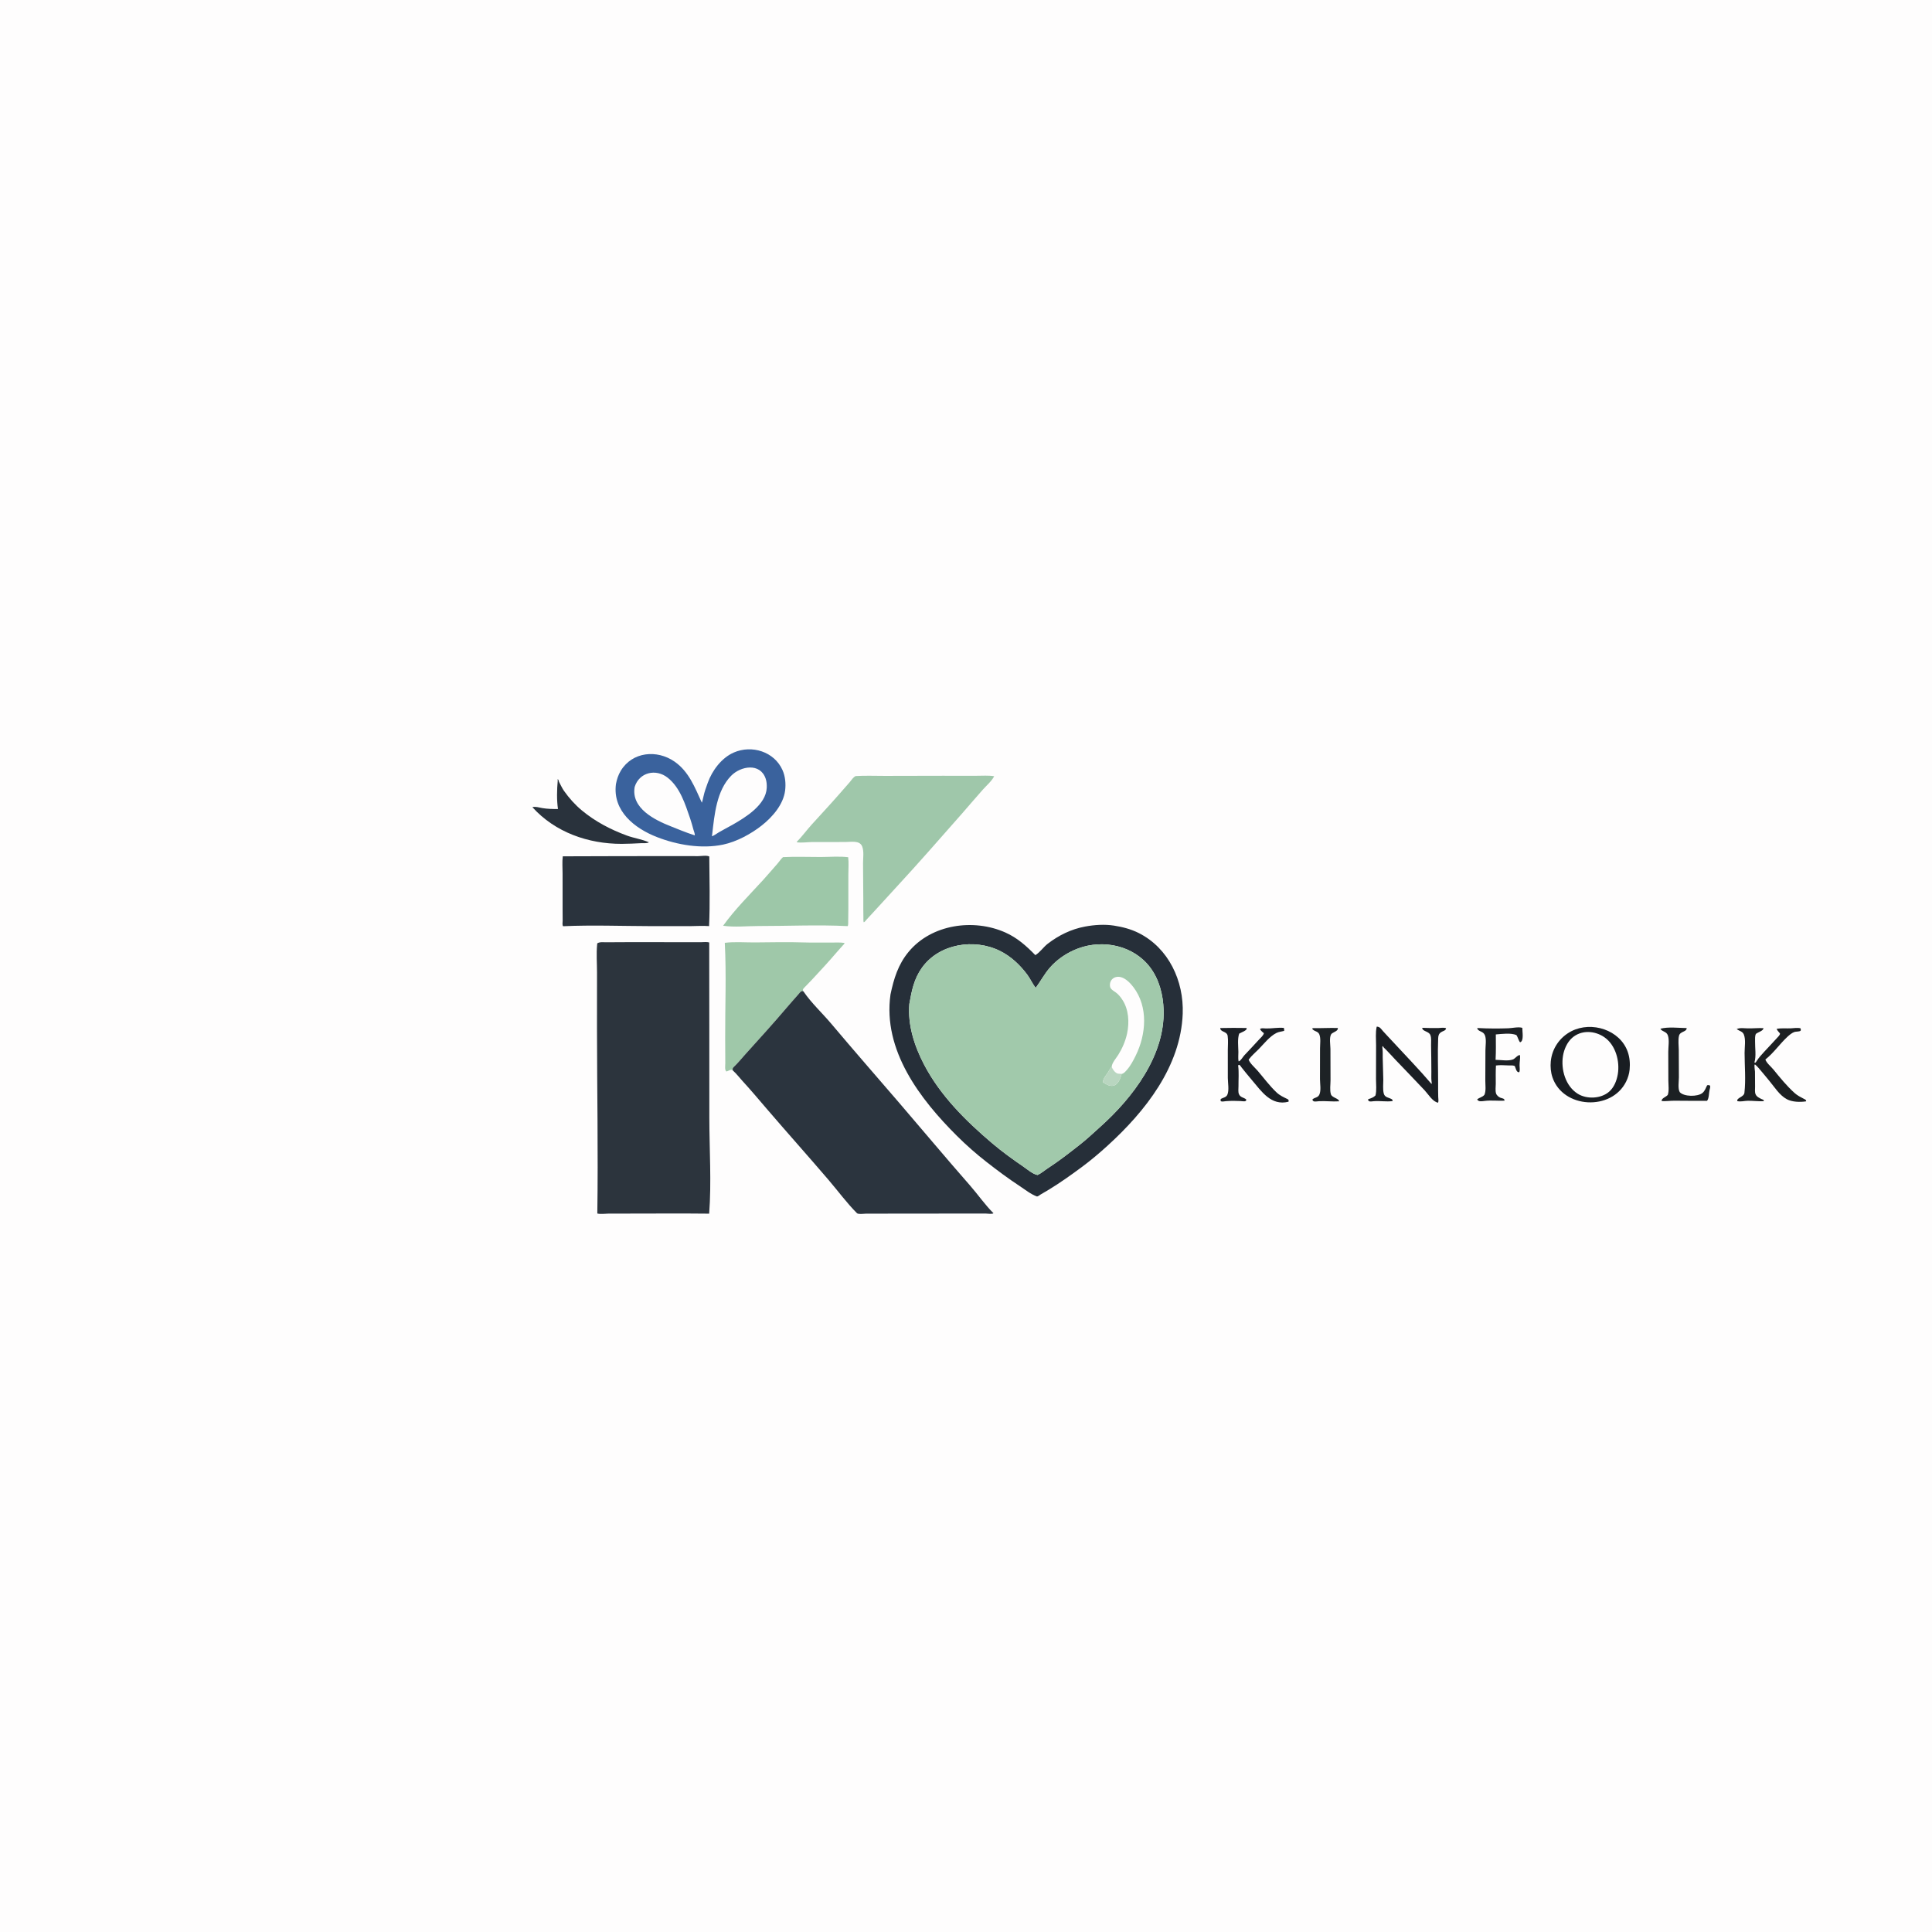
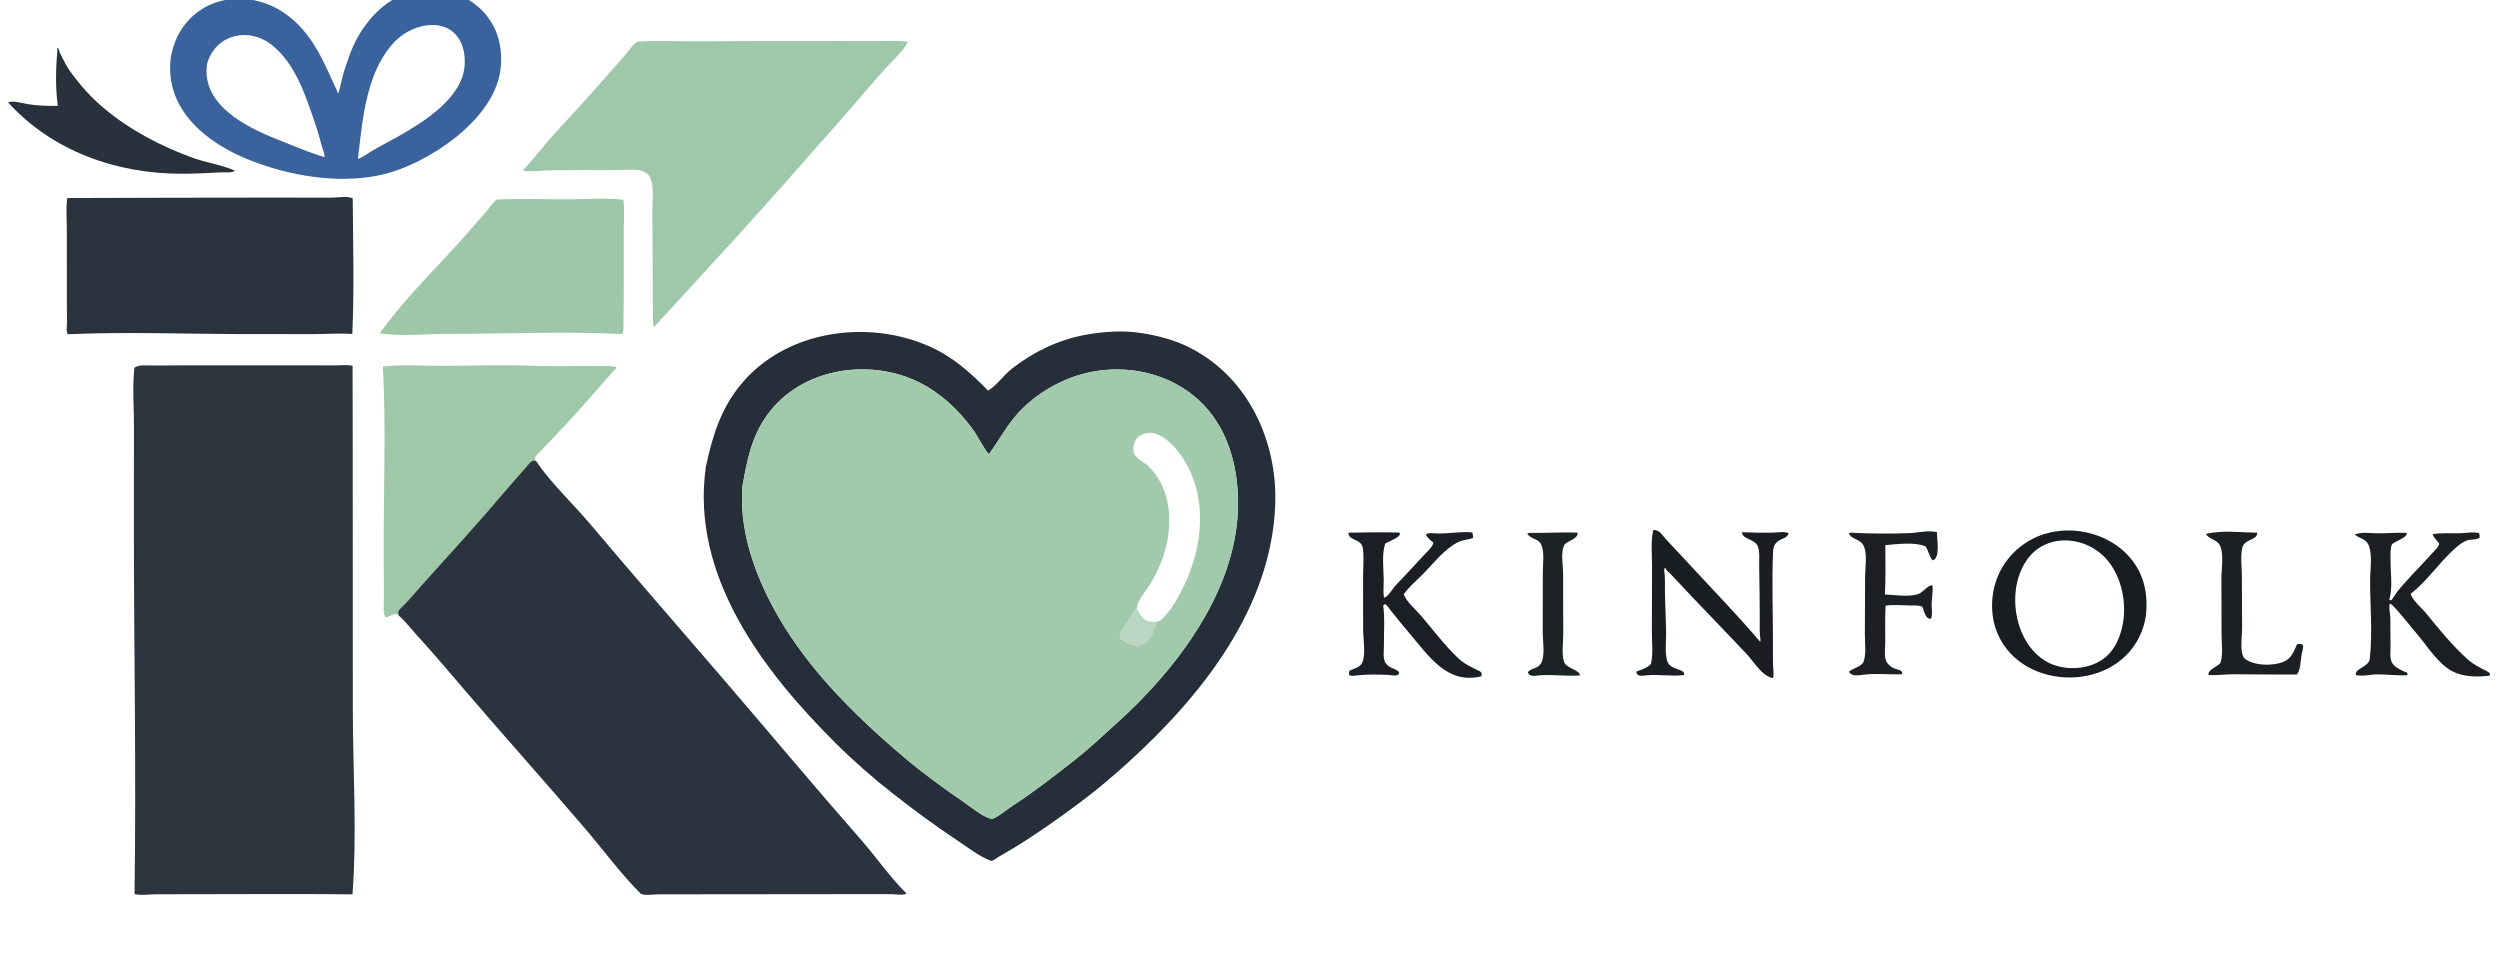
- <svg xmlns="http://www.w3.org/2000/svg" shape-rendering="geometricPrecision" width="4000" height="4000" viewBox="0 0 1024 1024">
-   <rect width="100%" height="100%" fill="#FEFDFD" />
+ <svg xmlns="http://www.w3.org/2000/svg" shape-rendering="geometricPrecision" width="680" height="260" viewBox="280 400 680 260">
  <path d=" M 282.179 427.822 C 283.826 427.339 285.778 428.022 287.454 428.305 C 290.157 428.762 292.999 428.818 295.734 428.802 C 295.046 424.045 295.166 418.574 295.61 413.807 C 295.633 413.547 295.454 412.897 295.681 413.027 C 296.142 413.291 296.074 414.017 296.33 414.482 C 297.214 416.083 297.915 417.767 298.985 419.265 C 301.732 423.114 304.8 426.559 308.449 429.588 C 315.549 435.479 323.685 439.716 332.326 442.886 C 336.076 444.262 340.334 444.818 343.949 446.449 C 342.894 447.112 341.183 446.839 339.993 446.896 C 336.485 447.065 333.018 447.259 329.499 447.264 C 311.749 447.29 294.172 441.117 282.179 427.822 Z" opacity="1" fill="rgb(41,50,60)" fill-rule="evenodd" />
  <path d=" M 298.281 453.867 C 317.018 453.836 335.763 453.719 354.504 453.746 C 359.672 453.754 364.84 453.751 370.007 453.771 C 371.6 453.778 374.552 453.218 375.934 453.957 C 376.037 466.213 376.368 478.61 375.827 490.856 C 372.447 490.581 368.9 490.872 365.502 490.879 C 358.669 490.891 351.835 490.885 345.001 490.868 C 329.534 490.831 313.898 490.223 298.451 490.915 C 297.928 490.24 298.214 488.85 298.218 488.006 C 298.228 485.84 298.19 483.673 298.184 481.506 C 298.166 475.339 298.158 469.172 298.177 463.005 C 298.186 459.988 297.908 456.865 298.281 453.867 Z" opacity="1" fill="rgb(42,51,61)" fill-rule="evenodd" />
  <path d=" M 316.498 500.6 C 316.523 500.391 316.548 500.183 316.573 499.974 C 318.006 499.112 319.866 499.439 321.504 499.419 C 325.003 499.377 328.502 499.37 332.002 499.366 C 342.002 499.354 352.002 499.365 362.002 499.372 C 365.17 499.374 368.338 499.376 371.505 499.385 C 372.905 499.39 374.554 499.129 375.903 499.518 C 375.998 530.585 375.914 561.663 375.964 592.735 C 375.991 609.479 377.134 626.559 375.874 643.264 C 362.251 643.116 348.619 643.204 334.995 643.221 C 330.828 643.226 326.661 643.222 322.494 643.24 C 320.643 643.249 318.378 643.621 316.59 643.189 C 317.068 610.487 316.448 577.692 316.416 544.968 C 316.406 535.144 316.415 525.321 316.429 515.498 C 316.435 510.588 316.007 505.485 316.498 500.6 Z" opacity="1" fill="rgb(44,52,61)" fill-rule="evenodd" />
  <path d=" M 326.458 415.597 C 326.945 413.051 327.685 410.731 329.041 408.498 C 335.169 398.406 348.216 397.19 357.53 403.67 C 365.139 408.962 368.273 417.351 371.974 425.391 C 372.101 425.539 372.776 422.525 372.886 422.012 C 373.405 419.581 374.282 417.261 375.115 414.925 C 377.448 408.381 382.447 401.67 388.942 398.841 C 398.488 394.683 410.385 398.367 414.746 408.16 C 416.221 411.471 416.574 415.38 416.135 418.954 C 415.218 426.406 409.436 433.012 403.782 437.491 C 398.09 441.998 390.389 446.162 383.233 447.66 C 371.785 450.056 358.895 447.837 348.162 443.651 C 336.29 439.02 324.635 429.832 326.458 415.597 Z M 336.391 417.083 C 334.381 428.404 347.059 434.653 355.721 438.035 C 357.491 438.725 359.251 439.436 361.01 440.154 C 363.384 441.123 365.831 441.96 368.26 442.77 C 368.365 441.922 367.787 440.626 367.558 439.798 C 366.999 437.779 366.462 435.756 365.78 433.774 C 363.162 426.169 360.472 417.405 353.891 412.201 C 347.622 407.243 338.8 409.34 336.391 417.083 Z M 377.489 442.102 C 377.378 442.72 377.43 442.382 377.345 443.117 C 377.435 443.549 380.373 441.521 380.933 441.187 C 383.321 439.763 385.821 438.53 388.236 437.153 C 395.237 433.158 405.997 426.586 406.393 417.501 C 406.462 415.901 406.34 414.237 405.823 412.711 C 402.916 404.137 392.551 406.008 387.487 411.209 C 379.786 419.118 378.686 431.742 377.489 442.102 Z" opacity="1" fill="rgb(58,98,157)" fill-rule="evenodd" />
  <path d=" M 383.265 490.664 C 389.428 482.077 397.242 474.298 404.379 466.508 C 407.017 463.629 409.535 460.626 412.121 457.7 C 413.09 456.602 413.904 455.256 415.003 454.299 C 421.642 453.954 428.355 454.236 435.002 454.225 C 439.765 454.216 444.832 453.755 449.558 454.346 C 449.921 457.321 449.642 460.496 449.649 463.497 C 449.662 469.496 449.676 475.496 449.643 481.496 C 449.63 483.676 449.628 485.855 449.566 488.034 C 449.546 488.737 449.683 490.289 449.268 490.862 C 433.606 490.067 417.687 490.829 401.999 490.812 C 395.917 490.805 389.276 491.56 383.265 490.664 Z" opacity="1" fill="rgb(157,199,168)" fill-rule="evenodd" />
  <path d=" M 425.901 525.543 C 424.807 524.667 423.871 526.195 423.162 527.004 C 421.111 529.347 419.024 531.66 417.01 534.037 C 409.856 542.48 402.327 550.718 394.917 558.944 C 393.182 560.869 391.553 562.887 389.715 564.718 C 388.877 565.553 387.853 566.212 388.509 567.471 C 387.351 566.337 386.343 567.671 384.97 567.906 C 384.014 567.077 384.429 564.68 384.419 563.493 C 384.385 559.16 384.379 554.827 384.36 550.493 C 384.288 533.63 385.053 516.552 384.148 499.715 C 389.304 499.064 394.736 499.534 399.93 499.507 C 408.611 499.463 417.328 499.211 426.002 499.511 C 431.016 499.684 436.06 499.518 441.078 499.571 C 443.257 499.594 445.475 499.405 447.628 499.805 C 447.641 500.266 446.884 500.88 446.595 501.206 C 445.615 502.31 444.617 503.395 443.659 504.519 C 439.443 509.462 435.013 514.27 430.577 519.019 C 429.273 520.415 427.95 521.788 426.61 523.15 C 425.81 523.963 425.103 524.517 425.901 525.543 Z" opacity="1" fill="rgb(159,200,169)" fill-rule="evenodd" />
  <path d=" M 425.901 525.543 C 430.06 531.658 435.849 536.968 440.613 542.629 C 452.425 556.665 464.511 570.476 476.469 584.385 C 489.008 598.97 501.331 613.751 514.022 628.204 C 518.237 633.004 522.047 638.561 526.569 643.032 C 525.963 643.634 523.359 643.216 522.5 643.214 C 518.332 643.208 514.165 643.204 509.997 643.209 C 496.831 643.225 483.664 643.217 470.498 643.25 C 466.664 643.259 462.831 643.267 458.997 643.265 C 457.612 643.264 455.552 643.686 454.292 643.107 C 448.829 637.634 444.1 631.171 439.069 625.292 C 428.292 612.696 417.228 600.34 406.439 587.756 C 402.176 582.784 397.954 577.75 393.519 572.929 C 391.873 571.14 390.34 569.067 388.509 567.471 C 387.853 566.212 388.877 565.553 389.715 564.718 C 391.553 562.887 393.182 560.869 394.917 558.944 C 402.327 550.718 409.856 542.48 417.01 534.037 C 419.024 531.66 421.111 529.347 423.162 527.004 C 423.871 526.195 424.807 524.667 425.901 525.543 Z" opacity="1" fill="rgb(43,52,62)" fill-rule="evenodd" />
  <path d=" M 422.301 446.193 C 425.111 443.361 427.496 440.05 430.175 437.085 C 434.868 431.892 439.681 426.776 444.284 421.506 C 446.311 419.186 448.348 416.877 450.374 414.557 C 451.3 413.497 452.215 411.884 453.533 411.324 C 458.656 411.002 463.868 411.254 469.002 411.233 C 479.169 411.191 489.337 411.159 499.505 411.169 C 505.505 411.175 511.504 411.136 517.504 411.178 C 520.586 411.2 523.894 410.893 526.937 411.419 C 525.65 413.977 522.869 416.352 520.959 418.482 C 517.269 422.596 513.723 426.849 510.071 430.998 C 498.334 444.33 486.638 457.72 474.575 470.757 C 470.533 475.124 466.575 479.564 462.522 483.923 C 461.456 485.07 460.372 486.202 459.326 487.366 C 459.058 487.664 458.269 488.738 457.873 488.812 C 457.522 488.878 457.618 486.294 457.612 485.996 C 457.542 482.831 457.574 479.657 457.563 476.49 C 457.539 470.185 457.451 463.875 457.434 457.572 C 457.427 454.781 458.021 451.194 456.942 448.562 C 455.59 445.263 450.9 446.296 447.999 446.283 C 442.166 446.257 436.33 446.261 430.497 446.302 C 427.924 446.321 424.873 446.816 422.357 446.425 C 422.339 446.348 422.32 446.27 422.301 446.193 Z" opacity="1" fill="rgb(159,199,170)" fill-rule="evenodd" />
  <path d=" M 471.976 527.099 C 473.744 518.708 476.003 511.221 481.596 504.474 C 493.741 489.825 516.045 486.716 532.915 494.266 C 539.228 497.092 543.986 501.371 548.749 506.238 C 551.154 504.84 553.053 501.947 555.3 500.219 C 561.18 495.698 567.767 492.462 575.096 491.097 C 580.056 490.174 585.382 489.814 590.389 490.584 C 594.923 491.281 599.443 492.454 603.556 494.524 C 619.45 502.521 627.509 519.948 626.862 537.304 C 625.817 565.337 606.933 589.108 587.091 607.174 C 582.689 611.182 578.189 614.994 573.401 618.544 C 567.686 622.783 561.929 626.872 555.845 630.581 C 554.379 631.475 552.889 632.316 551.413 633.19 C 550.912 633.486 550.227 634.145 549.62 634.164 C 546.403 633.03 543.279 630.495 540.44 628.629 C 534.394 624.656 528.654 620.36 522.95 615.917 C 517.483 611.659 512.191 607.004 507.276 602.118 C 487.63 582.585 467.804 556.644 471.976 527.099 Z M 481.968 532.121 C 481.034 543.26 484.643 554.382 489.726 564.141 C 498.327 580.653 511.816 594.024 525.863 605.941 C 531.102 610.385 536.67 614.419 542.34 618.29 C 544.399 619.696 547.454 622.373 549.934 622.772 C 551.871 621.898 553.749 620.248 555.546 619.08 C 561.424 615.257 566.876 610.976 572.388 606.659 C 576.153 603.71 579.569 600.453 583.125 597.271 C 600.298 581.907 617.472 559.539 616.734 535.268 C 616.493 527.352 614.453 519.208 609.629 512.787 C 600.873 501.132 584.774 497.762 571.46 502.683 C 565.712 504.808 560.226 508.444 556.247 513.13 C 553.471 516.4 551.482 520.159 548.958 523.584 C 547.234 521.466 546.117 518.822 544.481 516.612 C 540.647 511.434 535.784 506.85 529.975 503.983 C 516.37 497.268 497.806 500.141 488.678 512.885 C 484.379 518.888 483.24 525.078 481.968 532.121 Z" opacity="1" fill="rgb(38,47,57)" fill-rule="evenodd" />
  <path d=" M 481.968 532.121 C 483.24 525.078 484.379 518.888 488.678 512.885 C 497.806 500.141 516.37 497.268 529.975 503.983 C 535.784 506.85 540.647 511.434 544.481 516.612 C 546.117 518.822 547.234 521.466 548.958 523.584 C 551.482 520.159 553.471 516.4 556.247 513.13 C 560.226 508.444 565.712 504.808 571.46 502.683 C 584.774 497.762 600.873 501.132 609.629 512.787 C 614.453 519.208 616.493 527.352 616.734 535.268 C 617.472 559.539 600.298 581.907 583.125 597.271 C 579.569 600.453 576.153 603.71 572.388 606.659 C 566.876 610.976 561.424 615.257 555.546 619.08 C 553.749 620.248 551.871 621.898 549.934 622.772 C 547.454 622.373 544.399 619.696 542.34 618.29 C 536.67 614.419 531.102 610.385 525.863 605.941 C 511.816 594.024 498.327 580.653 489.726 564.141 C 484.643 554.382 481.034 543.26 481.968 532.121 Z M 594.475 569.188 C 595.653 569.033 596.507 567.935 597.263 567.085 C 599.222 564.882 600.637 562.161 601.933 559.534 C 607.508 548.225 608.684 533.714 600.747 523.223 C 599.144 521.105 596.695 518.552 594.023 517.892 C 590.648 517.059 587.695 519.436 588.383 523.058 C 588.627 524.342 590.468 525.355 591.443 526.053 C 592.798 527.024 593.824 528.349 594.753 529.716 C 598.264 534.887 598.66 541.837 597.378 547.794 C 596.53 551.733 594.859 555.622 592.736 559.039 C 591.69 560.723 589.232 563.483 589.234 565.483 C 588.346 566.185 588.024 567.161 587.435 568.111 C 586.426 569.739 584.578 571.63 584.569 573.606 C 586.046 574.537 587.472 575.52 589.306 575.538 C 592.363 575.569 593.909 571.696 594.475 569.188 Z" opacity="1" fill="rgb(161,201,171)" fill-rule="evenodd" />
  <path d=" M 589.234 565.483 C 589.686 566.8 591.074 568.708 592.5 569.044 C 593.158 569.111 593.817 569.11 594.475 569.188 C 593.909 571.696 592.363 575.569 589.306 575.538 C 587.472 575.52 586.046 574.537 584.569 573.606 C 584.578 571.63 586.426 569.739 587.435 568.111 C 588.024 567.161 588.346 566.185 589.234 565.483 Z" opacity="1" fill="rgb(185,214,192)" fill-rule="evenodd" />
  <path d=" M 646.759 544.883 C 651.345 544.812 656.052 544.738 660.627 544.854 C 661.575 546.018 657.423 547.369 656.78 547.852 C 655.829 550.765 656.312 554.464 656.37 557.5 C 656.401 559.109 656.151 560.964 656.47 562.527 C 657.344 562.614 658.878 560.01 659.529 559.328 C 662.13 556.606 664.693 553.832 667.242 551.06 C 668.068 550.161 669.663 548.824 669.891 547.595 C 669.091 547.022 668.375 546.33 667.836 545.506 C 668.174 544.743 670.152 545.087 671.007 545.109 C 674.132 545.191 677.386 544.49 680.485 544.819 C 680.591 545.341 680.702 545.844 680.634 546.375 C 679.289 546.764 677.83 546.846 676.559 547.481 C 672.94 549.287 669.997 553.148 667.21 555.995 C 665.42 557.824 663.283 559.56 661.81 561.651 C 662.597 563.752 665.129 565.847 666.584 567.543 C 669.874 571.378 672.914 575.525 676.597 578.998 C 678.413 580.711 680.27 581.478 682.45 582.56 C 683.083 582.874 683.08 583.323 682.938 583.943 C 673.693 586.29 668.601 578.41 663.472 572.382 C 661.651 570.243 659.881 568.078 658.14 565.875 C 657.626 565.224 656.831 563.667 656.241 564.756 C 656.722 568.324 656.386 572.108 656.424 575.708 C 656.438 577.022 656.138 578.754 656.696 579.982 C 657.505 581.76 659.316 581.647 660.522 582.748 C 660.789 584.192 658.529 583.636 657.569 583.582 C 654.958 583.436 652.395 583.433 649.792 583.634 C 649.257 583.675 647.5 584.057 647.062 583.612 C 646.795 583.341 647.02 582.851 647.029 582.47 C 648.172 581.803 649.861 581.653 650.495 580.295 C 651.568 577.999 650.777 573.829 650.769 571.334 C 650.753 566.391 650.762 561.449 650.765 556.507 C 650.766 554.076 651.041 551.463 650.683 549.054 C 650.298 546.463 646.759 547.134 646.759 544.883 Z" opacity="1" fill="rgb(27,31,37)" fill-rule="evenodd" />
  <path d=" M 695.992 544.932 C 700.349 545.024 704.729 544.713 709.077 544.865 C 709.387 546.492 706.584 547.035 705.621 548.05 C 704.402 549.857 705.155 553.872 705.162 555.998 C 705.181 561.499 705.182 567 705.206 572.501 C 705.216 574.804 704.715 577.802 705.417 580.012 C 705.996 581.835 709.8 582.219 709.732 583.72 C 706.18 583.974 702.573 583.458 699.003 583.667 C 697.673 583.745 695.904 584.324 695.593 582.783 C 696.646 581.59 698.458 581.933 699.272 580.188 C 700.308 577.967 699.614 574.4 699.618 572.002 C 699.626 566.546 699.642 561.09 699.645 555.634 C 699.647 553.393 700.139 550.286 699.244 548.185 C 698.484 546.4 696.256 546.732 695.428 545.13 C 695.616 545.064 695.804 544.998 695.992 544.932 Z" opacity="1" fill="rgb(29,34,37)" fill-rule="evenodd" />
  <path d=" M 725.468 582.501 C 726.74 582.112 728.099 581.594 729.035 580.608 C 729.716 577.91 729.303 574.773 729.309 572.005 C 729.323 566.003 729.329 560.001 729.351 553.999 C 729.363 550.803 728.963 547.254 729.686 544.14 C 731.435 544.181 731.92 545.29 733.001 546.501 C 734.603 548.295 736.289 550.018 737.917 551.788 C 744.89 559.368 752.064 566.704 758.74 574.534 C 758.981 574.308 758.751 573.255 758.721 572.965 C 758.558 571.339 758.672 569.649 758.655 568.013 C 758.606 563.337 758.618 558.663 758.494 553.993 C 758.449 552.263 758.746 550.36 758.154 548.682 C 757.385 546.505 753.833 546.756 753.813 544.766 C 756.702 544.882 759.605 544.932 762.496 544.867 C 763.755 544.839 765.258 544.49 766.448 545.007 C 766.363 546.306 764.652 546.447 763.72 547.13 C 762.526 548.005 762.319 548.979 762.259 550.394 C 761.918 558.398 762.26 566.477 762.235 574.489 C 762.228 576.772 762.221 579.064 762.287 581.347 C 762.315 582.328 762.549 583.494 762.245 584.442 C 759.412 584.059 756.959 579.894 755.086 577.898 C 750.009 572.49 744.835 567.156 739.709 561.792 C 738.005 560.009 736.37 558.14 734.642 556.386 C 734.213 555.95 733.724 555.545 733.322 555.085 C 733.164 554.905 733.111 554.415 732.893 554.511 C 732.503 554.682 732.731 555.762 732.762 556.034 C 732.925 557.48 732.846 559.038 732.861 560.497 C 732.901 564.439 733.146 568.374 733.176 572.318 C 733.193 574.628 732.853 577.276 733.41 579.534 C 733.945 581.702 735.938 581.669 737.535 582.528 C 737.951 582.752 738.251 583.167 738.043 583.599 C 734.744 584.055 731.323 583.368 727.993 583.67 C 726.739 583.783 725.346 584.19 725.06 582.764 C 725.196 582.676 725.332 582.589 725.468 582.501 Z" opacity="1" fill="rgb(26,30,35)" fill-rule="evenodd" />
  <path d=" M 783.533 544.896 C 788.734 545.171 794.201 545.199 799.415 545.006 C 801.585 544.925 804.804 544.131 806.857 544.772 C 806.796 546.631 807.863 551.893 805.653 552.425 C 804.786 551.355 804.532 549.775 803.739 548.61 C 800.753 547.347 795.997 548.014 792.815 548.272 C 792.831 552.736 792.936 557.278 792.687 561.731 C 795.406 561.751 799.412 562.524 801.971 561.5 C 802.996 561.089 804.639 558.901 805.643 559.269 C 805.827 561.089 805.371 562.885 805.404 564.713 C 805.424 565.816 805.689 567.23 805.243 568.27 C 803.73 568.592 803.343 566.063 802.869 565.018 C 801.907 564.561 800.57 564.717 799.518 564.693 C 797.369 564.645 795.006 564.403 792.883 564.743 C 792.701 567.988 792.791 571.243 792.789 574.493 C 792.788 576.064 792.474 578.001 792.931 579.517 C 793.236 580.529 794.288 581.424 795.233 581.813 C 796.183 582.203 797.526 582.144 797.413 583.384 C 793.927 583.561 790.323 583.066 786.861 583.522 C 785.472 583.705 783.635 584.069 782.929 582.724 C 784.095 581.656 785.784 581.563 786.803 580.228 C 787.693 578.117 787.24 575.021 787.243 572.766 C 787.25 567.424 787.288 562.082 787.307 556.74 C 787.315 554.388 787.913 550.932 787.039 548.72 C 786.125 546.41 783.639 546.975 782.88 544.996 C 783.098 544.963 783.315 544.929 783.533 544.896 Z" opacity="1" fill="rgb(28,32,36)" fill-rule="evenodd" />
  <path d=" M 821.942 562.61 C 822.599 555.691 826.743 549.68 832.919 546.537 C 843.592 541.103 858.586 545.823 862.711 557.42 C 863.79 560.452 864.05 563.73 863.736 566.922 C 863.517 569.144 862.85 571.32 861.858 573.315 C 854.108 588.907 828.465 587.632 822.831 571.002 C 821.933 568.351 821.678 565.389 821.942 562.61 Z M 828.421 559.592 C 827.227 566.823 829.741 575.65 836.231 579.71 C 841.018 582.705 848.511 582.389 852.836 578.645 C 855.497 576.343 856.883 572.772 857.463 569.378 C 858.629 562.551 856.353 553.985 850.461 549.828 C 845.351 546.222 838.112 545.756 833.223 550.123 C 830.59 552.476 828.987 556.164 828.421 559.592 Z" opacity="1" fill="rgb(25,29,34)" fill-rule="evenodd" />
  <path d=" M 880.029 545.24 C 884.263 544.139 889.602 544.845 893.966 544.898 C 894.032 547.037 890.486 546.519 889.904 548.992 C 889.356 551.319 889.772 554.117 889.789 556.494 C 889.825 561.327 889.834 566.161 889.848 570.995 C 889.855 573.138 889.198 577.03 890.318 578.877 C 892.568 581.306 899.654 581.374 902.247 579.358 C 903.608 578.299 904.071 576.706 904.817 575.23 C 905.291 575.117 906.196 574.972 906.41 575.615 C 906.578 576.122 906.208 577.236 906.095 577.742 C 905.716 579.439 905.863 582.069 904.764 583.472 C 899.014 583.521 893.255 583.41 887.503 583.402 C 885.247 583.399 883.006 583.729 880.755 583.601 C 880.38 582.151 883.081 581.426 883.964 580.312 C 884.716 578.068 884.274 575.125 884.266 572.783 C 884.248 567.689 884.227 562.596 884.22 557.502 C 884.216 554.915 884.881 551.166 883.987 548.725 C 883.204 546.587 880.938 546.904 880.029 545.24 Z" opacity="1" fill="rgb(28,32,35)" fill-rule="evenodd" />
  <path d=" M 920.485 545.413 C 922.32 544.626 924.414 545.016 926.393 545.054 C 929.155 545.107 931.89 544.806 934.646 544.938 C 934.773 546.336 931.613 547.117 930.64 548.017 C 930.082 549.234 930.247 550.68 930.223 551.995 C 930.16 555.364 930.909 559.839 929.886 563.06 C 930.314 563.688 930.792 562.82 931.051 562.399 C 932.2 560.533 933.706 558.972 935.17 557.345 C 937.281 554.999 939.528 552.786 941.609 550.412 C 942.111 549.84 943.601 548.525 943.42 547.747 C 942.777 546.911 942.071 546.332 941.65 545.331 C 943.986 544.841 946.594 545.127 948.985 545.051 C 950.691 544.996 952.648 544.584 954.318 545.029 C 954.388 545.362 954.632 546.014 954.315 546.316 C 953.745 546.86 951.865 546.685 951.07 546.972 C 949.708 547.462 948.421 548.558 947.368 549.53 C 943.327 553.261 939.984 558.205 935.679 561.561 C 936.352 563.484 938.673 565.305 939.958 566.885 C 943.441 571.164 947.067 575.639 951.184 579.327 C 952.629 580.621 954.29 581.469 956 582.351 C 956.562 582.641 957.486 582.966 957.25 583.736 C 954.121 584.244 949.898 584.122 947.064 582.603 C 943.155 580.506 940.558 576.201 937.786 572.887 C 935.866 570.59 934.012 568.244 932.037 565.993 C 931.899 565.836 930.234 564.008 930.069 564.195 C 929.643 564.676 930.171 567.307 930.176 568.002 C 930.194 570.669 930.198 573.335 930.226 576.003 C 930.239 577.266 930 578.737 930.478 579.938 C 931.024 581.31 932.533 581.98 933.769 582.582 C 934.355 582.867 935.116 582.854 934.756 583.659 C 932.01 583.799 929.227 583.416 926.463 583.43 C 924.618 583.439 922.609 584.072 920.812 583.608 C 920.332 581.798 924.309 581.501 924.574 579.209 C 925.37 572.319 924.671 564.941 924.666 558.006 C 924.663 555.103 925.386 550.964 924.25 548.251 C 923.549 546.575 921.765 546.459 920.485 545.413 Z" opacity="1" fill="rgb(28,31,33)" fill-rule="evenodd" />
</svg>
